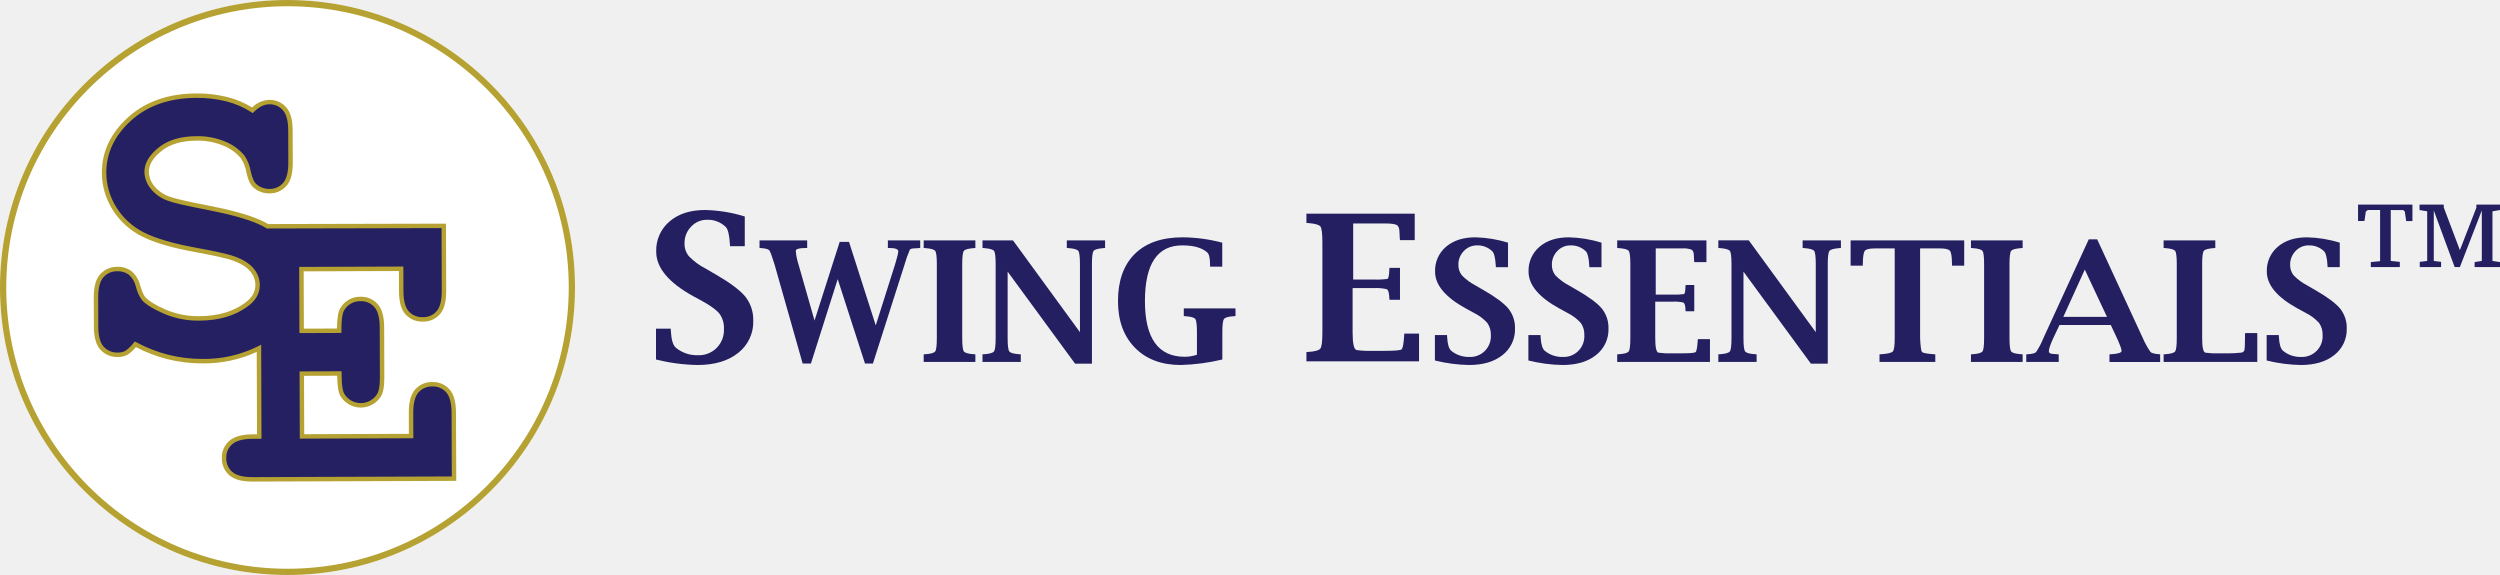
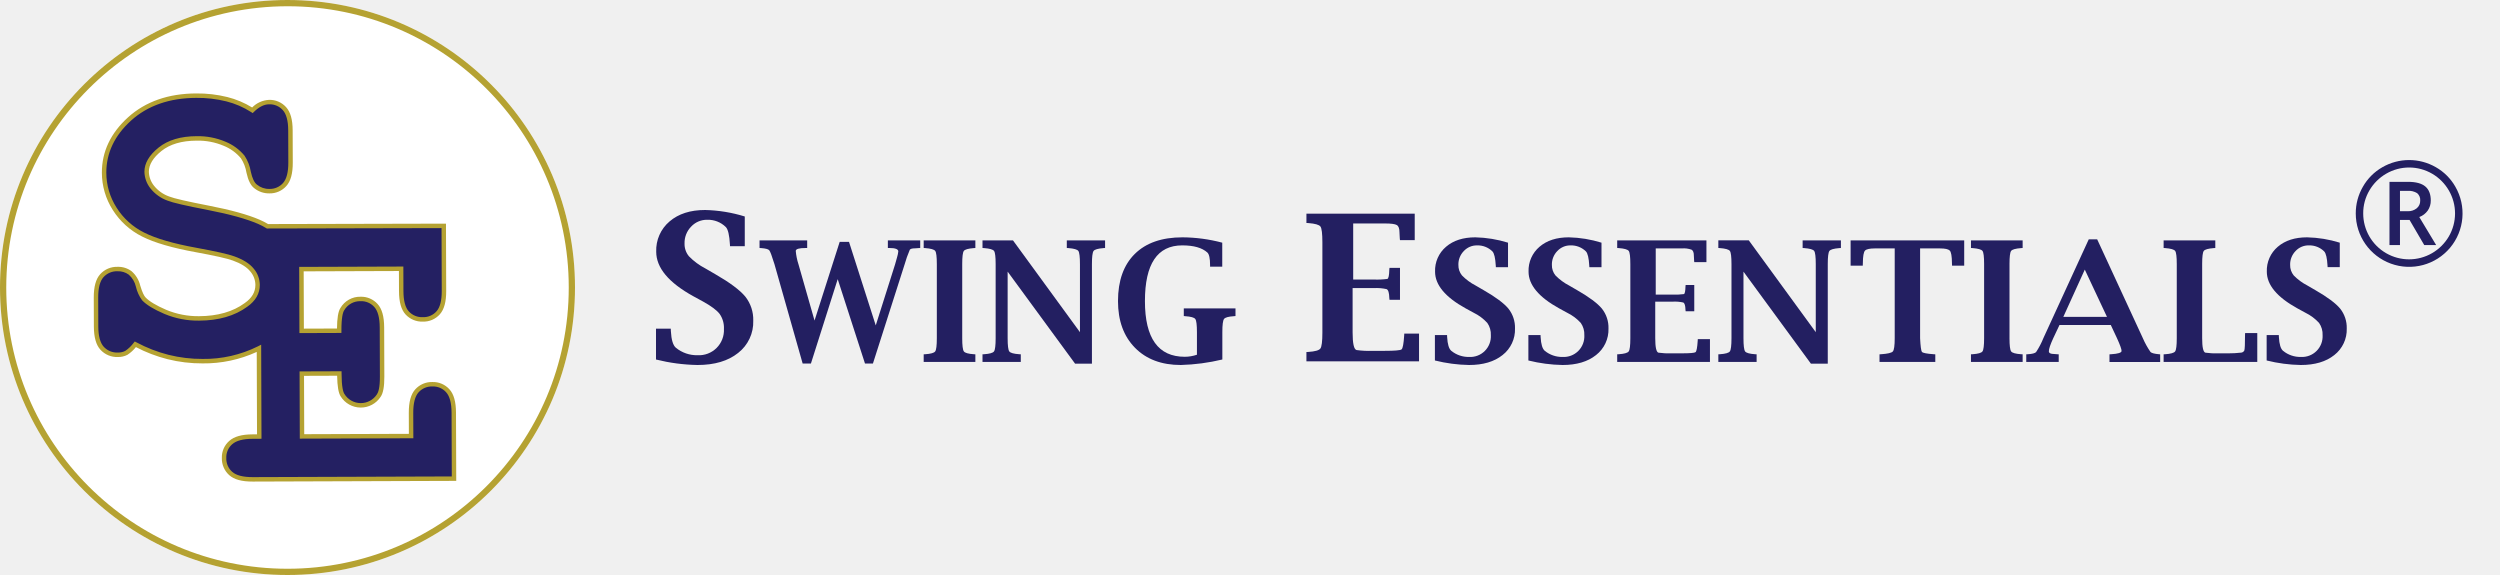
<svg xmlns="http://www.w3.org/2000/svg" viewBox="0 0 1000 230">
  <path d="M286.141,109.694l-3.99-2.314a25.394,25.394,0,0,1-6.6-4.888,7.762,7.762,0,0,1-1.736-5.126,9.283,9.283,0,0,1,2.644-6.723,8.58,8.58,0,0,1,6.433-2.733,10.175,10.175,0,0,1,7.441,2.912q1.317,1.362,1.636,6.942l.04.719h5.9V86.593A57.926,57.926,0,0,0,282.031,84q-8.856,0-14.2,4.568a15.142,15.142,0,0,0-5.346,12.109q0,9.62,14.8,17.794l3.949,2.154c3.272,1.806,5.476,3.462,6.623,4.948a9.663,9.663,0,0,1,1.716,5.984A10.028,10.028,0,0,1,279,142.09a13.221,13.221,0,0,1-8.618-2.962c-1.167-.968-1.845-3.192-2.034-6.693l-.04-.958H262.4v12.329A73.7,73.7,0,0,0,279,146q10.219,0,16.258-4.828a15.7,15.7,0,0,0,6.045-12.926,14.825,14.825,0,0,0-3.192-9.615Q294.877,114.725,286.141,109.694Z" style="fill:#231f61" />
  <path d="M355.146,99.2h.593c2.381,0,3.582.46,3.582,1.373a13.779,13.779,0,0,1-.527,2.472c-.354,1.3-.615,2.227-.789,2.794L350.3,130.16,339.6,96.738h-3.722l-10.064,31.483-6.425-22.511a23.429,23.429,0,0,1-1.084-5.331c0-.781,1.314-1.176,3.943-1.176h.625V96.147H303.815V99.2l.625.034c1.8.131,2.883.426,3.27.886s1.076,2.326,2.086,5.587l11.263,39.7h3.312l10.713-33.749,10.91,33.749h3.18l12.644-39.566a47.283,47.283,0,0,1,2.1-5.932c.263-.386.961-.575,2.1-.575.261,0,.755-.033,1.478-.1l.591-.034V96.147H355.146Z" style="fill:#231f61" />
  <path d="M369.474,99.2l.625.034c2.234.172,3.566.558,3.992,1.142s.641,2.341.641,5.265v29.642q0,4.388-.657,5.283c-.435.6-1.767.977-3.976,1.126l-.625.032v3.057h20.671v-3.057l-.591-.032q-3.354-.224-4.01-1.126t-.657-5.283V105.644c0-2.924.213-4.674.641-5.265s1.767-.97,4.026-1.142l.591-.034V96.147H369.474Z" style="fill:#231f61" />
  <path d="M426.72,99.2l.625.034c2.234.172,3.575.558,3.993,1.142s.641,2.341.641,5.265v27.227L405.187,96.147H393V99.2l.624.034c2.235.172,3.566.558,3.994,1.142s.641,2.341.641,5.265v29.642q0,4.388-.659,5.283c-.435.6-1.765.977-3.976,1.126l-.624.032v3.057h15.314v-3.057l-.591-.032q-3.354-.224-4.01-1.126t-.657-5.283V108.651l26.981,36.823h6.736v-39.83c0-2.924.222-4.674.657-5.265s1.774-.97,4.01-1.142l.591-.034V96.147H426.72Z" style="fill:#231f61" />
  <path d="M473.517,126.414l.591.065q3.354.222,4.01,1.126.652.886.657,5.25v9.037a15.353,15.353,0,0,1-4.855.821q-7.974,0-11.962-5.57t-3.985-16.711q0-11.139,3.73-16.71t11.189-5.57q6.9,0,10.057,2.859,1.083,1.023,1.083,5.061v.591H488.9V97.068a63.72,63.72,0,0,0-15.905-2.136q-12.36,0-19.077,6.638t-6.72,18.862q0,11.769,6.786,18.667t18.354,6.9a80.486,80.486,0,0,0,16.6-2.2V132.855q0-4.363.673-5.266c.444-.609,1.767-.978,3.96-1.11l.625-.065v-3.057H473.517Z" style="fill:#231f61" />
  <path d="M561.67,134.19q-.315,4.983-1.048,5.566c-.5.389-2.723.579-6.692.579h-4.968a35.476,35.476,0,0,1-6.363-.32q-1.556-.433-1.556-7.061V115.239H549.5a18.884,18.884,0,0,1,5.1.4c.7.27,1.077,1.447,1.127,3.551l.08.718h4.189V107.14H555.8l-.08.748q-.075,3.441-.778,3.681a30.963,30.963,0,0,1-5.446.239h-8.219V89.386h12.687c2.474,0,4.06.21,4.768.638s1.057,1.387,1.057,2.873q0,.358.12,2.394l.08.758h5.9V85.476H522.571v3.711l.758.04c2.713.209,4.328.678,4.847,1.386s.778,2.843.778,6.393v35.988q0,5.325-.8,6.413c-.529.728-2.144,1.187-4.827,1.366l-.758.04v3.711h45.043V133.432h-5.9Z" style="fill:#231f61" />
  <path d="M593.511,116.1l-3.286-1.907a20.963,20.963,0,0,1-5.439-4.024,6.4,6.4,0,0,1-1.429-4.223,7.645,7.645,0,0,1,2.177-5.538,7.066,7.066,0,0,1,5.3-2.251,8.382,8.382,0,0,1,6.129,2.4q1.084,1.122,1.347,5.718l.033.592h4.864V97.068a47.673,47.673,0,0,0-13.08-2.136q-7.3,0-11.7,3.763a12.466,12.466,0,0,0-4.4,9.973q0,7.923,12.192,14.657l3.253,1.774a18.1,18.1,0,0,1,5.456,4.076,7.96,7.96,0,0,1,1.413,4.928,8.259,8.259,0,0,1-8.709,8.677,10.9,10.9,0,0,1-7.1-2.44c-.961-.8-1.52-2.63-1.676-5.514l-.033-.788h-4.864v10.154A60.685,60.685,0,0,0,587.629,146q8.418,0,13.392-3.977A12.936,12.936,0,0,0,606,131.376a12.208,12.208,0,0,0-2.629-7.92Q600.708,120.239,593.511,116.1Z" style="fill:#231f61" />
  <path d="M630.908,116.1l-3.285-1.907a20.972,20.972,0,0,1-5.44-4.024,6.4,6.4,0,0,1-1.428-4.223,7.649,7.649,0,0,1,2.177-5.538,7.062,7.062,0,0,1,5.3-2.251,8.385,8.385,0,0,1,6.13,2.4q1.084,1.122,1.347,5.718l.033.592H640.6V97.068a47.668,47.668,0,0,0-13.08-2.136q-7.295,0-11.7,3.763a12.469,12.469,0,0,0-4.4,9.973q0,7.923,12.193,14.657l3.252,1.774a18.07,18.07,0,0,1,5.456,4.076,7.96,7.96,0,0,1,1.413,4.928,8.259,8.259,0,0,1-8.709,8.677,10.9,10.9,0,0,1-7.1-2.44c-.961-.8-1.52-2.63-1.675-5.514l-.034-.788h-4.864v10.154A60.7,60.7,0,0,0,625.026,146q8.418,0,13.392-3.977a12.933,12.933,0,0,0,4.978-10.647,12.213,12.213,0,0,0-2.628-7.92Q638.106,120.239,630.908,116.1Z" style="fill:#231f61" />
  <path d="M679.085,136.273q-.26,4.1-.862,4.584c-.412.32-2.243.476-5.514.476h-4.09a29.35,29.35,0,0,1-5.242-.263q-1.282-.357-1.282-5.816V120.663h6.967a15.585,15.585,0,0,1,4.2.328c.575.222.888,1.192.928,2.925l.066.592h3.451V113.991h-3.451l-.066.616q-.06,2.835-.64,3.032a25.489,25.489,0,0,1-4.486.2h-6.77V99.368h10.451a9.068,9.068,0,0,1,3.927.526c.583.353.871,1.142.871,2.366q0,.3.1,1.972l.066.624h4.864V96.147H646.88V99.2l.624.034c2.235.172,3.566.558,3.993,1.142s.64,2.341.64,5.265v29.642q0,4.388-.657,5.283c-.435.6-1.765.977-3.976,1.126l-.624.032v3.057h37.1v-9.136h-4.863Z" style="fill:#231f61" />
  <path d="M721.051,99.2l.623.034c2.236.172,3.575.558,3.994,1.142s.64,2.341.64,5.265v27.227l-26.79-36.724H687.334V99.2l.623.034c2.236.172,3.566.558,3.994,1.142s.641,2.341.641,5.265v29.642q0,4.388-.657,5.283c-.437.6-1.767.977-3.978,1.126l-.623.032v3.057h15.313v-3.057l-.591-.032c-2.234-.149-3.574-.526-4.01-1.126s-.657-2.358-.657-5.283V108.651l26.981,36.823h6.736v-39.83c0-2.924.222-4.674.657-5.265s1.776-.97,4.01-1.142l.591-.034V96.147H721.051Z" style="fill:#231f61" />
  <path d="M740.243,106.269h4.863l.033-.92c.025-2.868.32-4.585.9-5.143s1.888-.838,3.927-.838h7.919v35.918q0,4.413-.739,5.283c-.494.575-2.078.954-4.749,1.126l-.591.032v3.057h22.314v-3.057l-.592-.032q-4.2-.3-4.732-.92c-.354-.419-.6-2.259-.757-5.521V99.368h7.921c2.037,0,3.343.279,3.926.838s.879,2.275.9,5.143l.034.92h4.862V96.147H740.243Z" style="fill:#231f61" />
  <path d="M788.386,99.2l.624.034c2.235.172,3.565.558,3.993,1.142s.64,2.341.64,5.265v29.642q0,4.388-.657,5.283c-.435.6-1.766.977-3.976,1.126l-.624.032v3.057h20.67v-3.057l-.592-.032c-2.234-.149-3.573-.526-4.008-1.126s-.657-2.358-.657-5.283V105.644c0-2.924.213-4.674.64-5.265s1.766-.97,4.025-1.142l.592-.034V96.147h-20.67Z" style="fill:#231f61" />
  <path d="M860.207,140.807a32.258,32.258,0,0,1-3.074-5.553L838.862,95.72H835.51l-18.14,39.5a31.606,31.606,0,0,1-2.941,5.621c-.452.46-1.553.747-3.3.854l-.624.032v3.057h12.981v-3.057l-.625-.032c-.632-.041-1.051-.074-1.248-.1q-2.07,0-2.071-1.084c0-.945.591-2.712,1.791-5.3L823.794,130h20.524l2.431,5.183q1.947,4.253,1.874,5.234-.062,1.023-4.207,1.282l-.624.032v3.057h20.276v-3.057l-.428-.032Q860.88,141.461,860.207,140.807Zm-34.875-14.065,8.585-18.9,8.872,18.9Z" style="fill:#231f61" />
  <path d="M898.014,133.84q0,5.719-.3,6.409a1.647,1.647,0,0,1-1.455.821,40.981,40.981,0,0,1-4.731.263h-4.109a29.578,29.578,0,0,1-5.266-.263q-1.294-.357-1.289-5.816v-29.61c0-2.924.213-4.674.641-5.265s1.765-.97,4.024-1.142l.593-.034V96.147H865.448V99.2l.625.034c2.234.172,3.564.558,3.992,1.142s.641,2.341.641,5.265v29.642q0,4.388-.657,5.283c-.435.6-1.767.977-3.976,1.126l-.625.032v3.057h37.463V133.217h-4.863Z" style="fill:#231f61" />
  <path d="M936.07,123.456q-2.664-3.217-9.86-7.361l-3.285-1.907a20.954,20.954,0,0,1-5.44-4.024,6.4,6.4,0,0,1-1.429-4.223,7.649,7.649,0,0,1,2.177-5.538,7.065,7.065,0,0,1,5.3-2.251,8.382,8.382,0,0,1,6.129,2.4q1.085,1.122,1.348,5.718l.032.592h4.864V97.068a47.673,47.673,0,0,0-13.079-2.136q-7.295,0-11.7,3.763a12.469,12.469,0,0,0-4.4,9.973q0,7.923,12.192,14.657l3.253,1.774a18.07,18.07,0,0,1,5.456,4.076,7.953,7.953,0,0,1,1.413,4.928,8.259,8.259,0,0,1-8.709,8.677,10.9,10.9,0,0,1-7.1-2.44c-.961-.8-1.52-2.63-1.676-5.514l-.033-.788h-4.864v10.154A60.7,60.7,0,0,0,920.328,146q8.418,0,13.391-3.977a12.934,12.934,0,0,0,4.979-10.647A12.213,12.213,0,0,0,936.07,123.456Z" style="fill:#231f61" />
  <path d="M115,0A115,115,0,1,0,230,115,115,115,0,0,0,115,0Z" style="fill:#fff" />
  <path d="M179.11,156.3a7.892,7.892,0,0,0-6.142-2.607,7.986,7.986,0,0,0-6.207,2.649q-2.369,2.637-2.348,8.811l.032,9.262-43.638.149-.086-25.114,15.019-.052q.022,6.759,1.281,8.673a8.582,8.582,0,0,0,14.519.117q1.328-1.923,1.309-7.514l-.068-19.691q-.021-6.174-2.408-8.794a7.892,7.892,0,0,0-6.141-2.608A8.21,8.21,0,0,0,136.9,123.7q-1.245,1.923-1.222,8.6l-15.019.052-.084-24.7,39.883-.136.03,8.927q.022,6.176,2.408,8.753a8.051,8.051,0,0,0,6.225,2.565,7.857,7.857,0,0,0,6.166-2.649q2.327-2.637,2.306-8.727l-.089-26.033-70.513.165a27.748,27.748,0,0,0-3.417-1.775q-7.06-3.063-20.211-5.6t-15.992-3.7a14.349,14.349,0,0,1-6.482-4.609A10.129,10.129,0,0,1,58.66,68.7q-.016-4.672,5.351-8.988t14.628-4.347A27.093,27.093,0,0,1,89.828,57.5a18.3,18.3,0,0,1,7.277,5.315A15.721,15.721,0,0,1,99.462,68.9q.933,4.253,2.773,5.664a8.4,8.4,0,0,0,5.513,1.9,7.888,7.888,0,0,0,6.124-2.649q2.368-2.637,2.348-8.811l-.044-12.849q-.021-6.092-2.408-8.711a7.89,7.89,0,0,0-6.142-2.607q-3.338.011-6.664,3.276A34.152,34.152,0,0,0,90.726,39.68,48.589,48.589,0,0,0,78.5,38.261q-16.437.057-26.668,9.312T41.64,69.093a26.745,26.745,0,0,0,4.221,14.421A28.321,28.321,0,0,0,57.244,93.821q7.188,3.647,21.215,6.185,11.605,2.13,14.947,3.37,5.1,1.818,7.358,4.6a9.349,9.349,0,0,1,2.273,5.959q.016,4.755-4.645,8.026-7.323,5.364-18.755,5.4a33.69,33.69,0,0,1-13.526-2.624q-6.183-2.649-8.612-5.227a14.208,14.208,0,0,1-2.27-5.04,10.056,10.056,0,0,0-3.147-5.288,7.99,7.99,0,0,0-5.053-1.568,8.087,8.087,0,0,0-6.291,2.65q-2.368,2.637-2.348,8.811l.04,11.514q.021,6.091,2.408,8.711a8.083,8.083,0,0,0,6.308,2.607,6.98,6.98,0,0,0,3.377-.762,15.161,15.161,0,0,0,3.618-3.434,57.12,57.12,0,0,0,13.075,5.087,55.748,55.748,0,0,0,13.815,1.663,48.774,48.774,0,0,0,22.55-5.137l.121,35.292-2.67.009q-6.09.021-8.753,2.408a7.835,7.835,0,0,0-2.648,6.142,7.983,7.983,0,0,0,2.649,6.207q2.637,2.369,8.811,2.348l80.517-.276-.09-26.367Q181.5,158.922,179.11,156.3Z" style="fill:#242062" />
  <path d="M182.5,192.35l-81.407.279c-4.384.015-7.464-.826-9.41-2.575a8.891,8.891,0,0,1-2.944-6.867,8.718,8.718,0,0,1,2.946-6.807c1.958-1.759,5.015-2.621,9.343-2.636l1.78-.006-.113-32.972a50.547,50.547,0,0,1-21.661,4.594A56.831,56.831,0,0,1,67,143.67a57.955,57.955,0,0,1-12.644-4.831,14.132,14.132,0,0,1-3.4,3.095,7.881,7.881,0,0,1-3.8.872,8.984,8.984,0,0,1-6.97-2.9c-1.762-1.934-2.624-4.98-2.639-9.309l-.04-11.514c-.015-4.384.826-7.464,2.575-9.41a8.987,8.987,0,0,1,6.95-2.944,8.883,8.883,0,0,1,5.6,1.754,10.938,10.938,0,0,1,3.458,5.739c.859,2.91,1.607,4.166,2.085,4.7,1.507,1.6,4.305,3.288,8.295,5a32.937,32.937,0,0,0,13.171,2.552c7.395-.025,13.529-1.785,18.231-5.232,2.9-2.034,4.292-4.416,4.282-7.305a8.391,8.391,0,0,0-2.073-5.4c-1.4-1.724-3.741-3.179-6.968-4.329-2.179-.81-7.158-1.93-14.808-3.332-9.389-1.7-16.61-3.809-21.458-6.268A29.316,29.316,0,0,1,45.108,83.989,27.744,27.744,0,0,1,40.75,69.1c-.029-8.4,3.5-15.865,10.482-22.182,6.956-6.3,16.13-9.5,27.262-9.543a49.719,49.719,0,0,1,12.452,1.446,35.358,35.358,0,0,1,9.908,4.169,10.192,10.192,0,0,1,6.769-3.044,8.787,8.787,0,0,1,6.8,2.9c1.763,1.933,2.625,4.979,2.64,9.308L117.11,65c.015,4.384-.826,7.464-2.575,9.41a8.793,8.793,0,0,1-6.784,2.943,9.3,9.3,0,0,1-6.077-2.1c-1.394-1.067-2.406-3.09-3.08-6.164A14.913,14.913,0,0,0,96.4,63.36a17.444,17.444,0,0,0-6.936-5.048,26.281,26.281,0,0,0-10.822-2.056c-5.938.02-10.676,1.417-14.073,4.15-3.343,2.685-5.03,5.476-5.02,8.292A9.31,9.31,0,0,0,61.6,74.292a13.554,13.554,0,0,0,6.092,4.314c1.845.752,7.172,1.978,15.838,3.655,8.791,1.7,15.654,3.6,20.4,5.663a28.827,28.827,0,0,1,3.309,1.7l71.152-.168.092,26.923c.015,4.325-.813,7.373-2.531,9.319a8.735,8.735,0,0,1-6.828,2.95,8.927,8.927,0,0,1-6.879-2.851c-1.766-1.906-2.632-4.966-2.647-9.354l-.027-8.037-38.1.13.079,22.918,13.246-.046c.041-4.158.487-6.843,1.362-8.195a9.076,9.076,0,0,1,8.071-4.52,8.8,8.8,0,0,1,6.8,2.9c1.762,1.934,2.624,5.008,2.639,9.392l.068,19.691c.013,3.95-.468,6.573-1.468,8.022a9.469,9.469,0,0,1-16-.143c-.877-1.335-1.345-4.045-1.412-8.259l-13.245.045.08,23.335,41.858-.143-.029-8.372c-.015-4.384.826-7.463,2.575-9.409a8.885,8.885,0,0,1,6.867-2.944,8.788,8.788,0,0,1,6.8,2.9c1.762,1.934,2.625,5.007,2.64,9.391Zm-81.466-16.826c-3.817.013-6.561.746-8.163,2.18a6.931,6.931,0,0,0-2.352,5.477,7.077,7.077,0,0,0,2.355,5.547c1.58,1.42,4.343,2.134,8.213,2.121l79.627-.273-.087-25.476c-.014-3.87-.746-6.628-2.177-8.2a6.981,6.981,0,0,0-5.48-2.317,7.079,7.079,0,0,0-5.548,2.355c-1.42,1.58-2.133,4.343-2.12,8.212l.035,10.152-45.418.155-.092-26.894,16.8-.058,0,.89c.019,5.368.627,7.413,1.134,8.187a7.693,7.693,0,0,0,13.038.108c.539-.78,1.173-2.622,1.158-7.013l-.068-19.691c-.013-3.869-.746-6.627-2.176-8.2a6.986,6.986,0,0,0-5.481-2.318,7.315,7.315,0,0,0-6.579,3.7c-.508.787-1.1,2.823-1.084,8.121l0,.89-16.8.058-.091-26.478,41.663-.142.034,9.817c.013,3.866.742,6.61,2.17,8.152a7.14,7.14,0,0,0,5.57,2.279,6.944,6.944,0,0,0,5.5-2.348c1.4-1.579,2.1-4.318,2.083-8.135l-.086-25.143-69.876.163-.213-.131a27.121,27.121,0,0,0-3.308-1.72c-4.624-2-11.361-3.872-20.024-5.546C74.289,82.286,69,81.06,67.04,80.26a15.27,15.27,0,0,1-6.859-4.9A11.033,11.033,0,0,1,57.77,68.7c-.012-3.386,1.9-6.643,5.682-9.684,3.724-2.993,8.833-4.522,15.184-4.544A28.093,28.093,0,0,1,90.19,56.682a19.263,19.263,0,0,1,7.622,5.589,16.4,16.4,0,0,1,2.519,6.433c.572,2.613,1.395,4.345,2.447,5.148a7.5,7.5,0,0,0,4.967,1.717,6.979,6.979,0,0,0,5.465-2.355c1.419-1.579,2.133-4.342,2.12-8.212l-.044-12.849c-.013-3.814-.746-6.544-2.177-8.114a6.978,6.978,0,0,0-5.48-2.317c-1.974.006-4.008,1.021-6.042,3.021l-.509.5-.6-.391a33.368,33.368,0,0,0-9.972-4.311A48.011,48.011,0,0,0,78.5,39.151c-10.68.037-19.454,3.092-26.074,9.08C45.834,54.2,42.5,61.216,42.53,69.09a25.979,25.979,0,0,0,4.084,13.948,27.526,27.526,0,0,0,11.034,9.989c4.691,2.379,11.745,4.434,20.968,6.1,7.865,1.444,12.8,2.561,15.1,3.411,3.526,1.261,6.132,2.9,7.738,4.879a10.254,10.254,0,0,1,2.473,6.517c.012,3.463-1.678,6.41-5.024,8.758-5,3.664-11.486,5.539-19.263,5.566a34.706,34.706,0,0,1-13.881-2.7c-4.275-1.831-7.188-3.608-8.908-5.434a14.775,14.775,0,0,1-2.476-5.4,9.251,9.251,0,0,0-2.836-4.837,7.086,7.086,0,0,0-4.507-1.382,7.17,7.17,0,0,0-5.631,2.356c-1.42,1.58-2.134,4.343-2.121,8.212l.04,11.514c.013,3.814.745,6.544,2.176,8.114a7.17,7.17,0,0,0,5.647,2.317,6.109,6.109,0,0,0,2.949-.653,13.848,13.848,0,0,0,3.365-3.224l.464-.554.641.342a56.368,56.368,0,0,0,12.87,5.007,55.156,55.156,0,0,0,13.6,1.636,48.168,48.168,0,0,0,22.143-5.037l1.294-.668.129,37.637Z" style="fill:#b5a232" />
  <path d="M115,2.5A112.5,112.5,0,1,1,2.5,115,112.627,112.627,0,0,1,115,2.5M115,0A115,115,0,1,0,230,115,115,115,0,0,0,115,0Z" style="fill:#b5a232" />
-   <path d="M956.308,84.012v20.362l3.618.371v2.087h-11.6v-1.995l3.711-.371V84.012h-4.917l-.788.6-.557,3.8h-2.551V81.832h21.753v6.586h-2.5l-.557-3.8-.649-.6Zm11.6,22.82v-2.087l2.968-.371V84.522l-3.061-.51v-2.18h9.694v1.159l6.447,17.069,6.586-16.976V81.832H1000v2.18l-3.015.51v19.852l3.015.463v1.995H989.842v-1.995l2.876-.463V84.2l-8.766,22.635h-2.087L973.516,84.2v20.177l2.922.371v2.087Z" style="fill:#231f61" />
+   <path d="M942.305,85.367a21.116,21.116,0,0,1,2.838-10.646,20.831,20.831,0,0,1,7.807-7.835,21.394,21.394,0,0,1,21.348-.028,20.836,20.836,0,0,1,7.835,7.806,21.357,21.357,0,1,1-39.828,10.7Zm2.98,0a18.345,18.345,0,0,0,27.537,15.9,18.494,18.494,0,0,0,6.713-6.686A18.292,18.292,0,0,0,979.55,76.2a18.5,18.5,0,0,0-6.686-6.714,18.295,18.295,0,0,0-18.381-.014,18.489,18.489,0,0,0-6.714,6.686A17.819,17.819,0,0,0,945.285,85.367ZM972.311,80.2a6.9,6.9,0,0,1-1.207,4.017,7.148,7.148,0,0,1-3.392,2.6l6.756,11.214H969.7l-5.876-10.05H959.99v10.05h-4.2V72.734H963.2q4.712,0,6.912,1.845T972.311,80.2ZM959.99,84.487h3.066a5.416,5.416,0,0,0,3.648-1.179,3.767,3.767,0,0,0,1.377-3,3.58,3.58,0,0,0-1.221-3.051A6.443,6.443,0,0,0,963,76.339H959.99Z" style="fill:#231f61" />
</svg>
